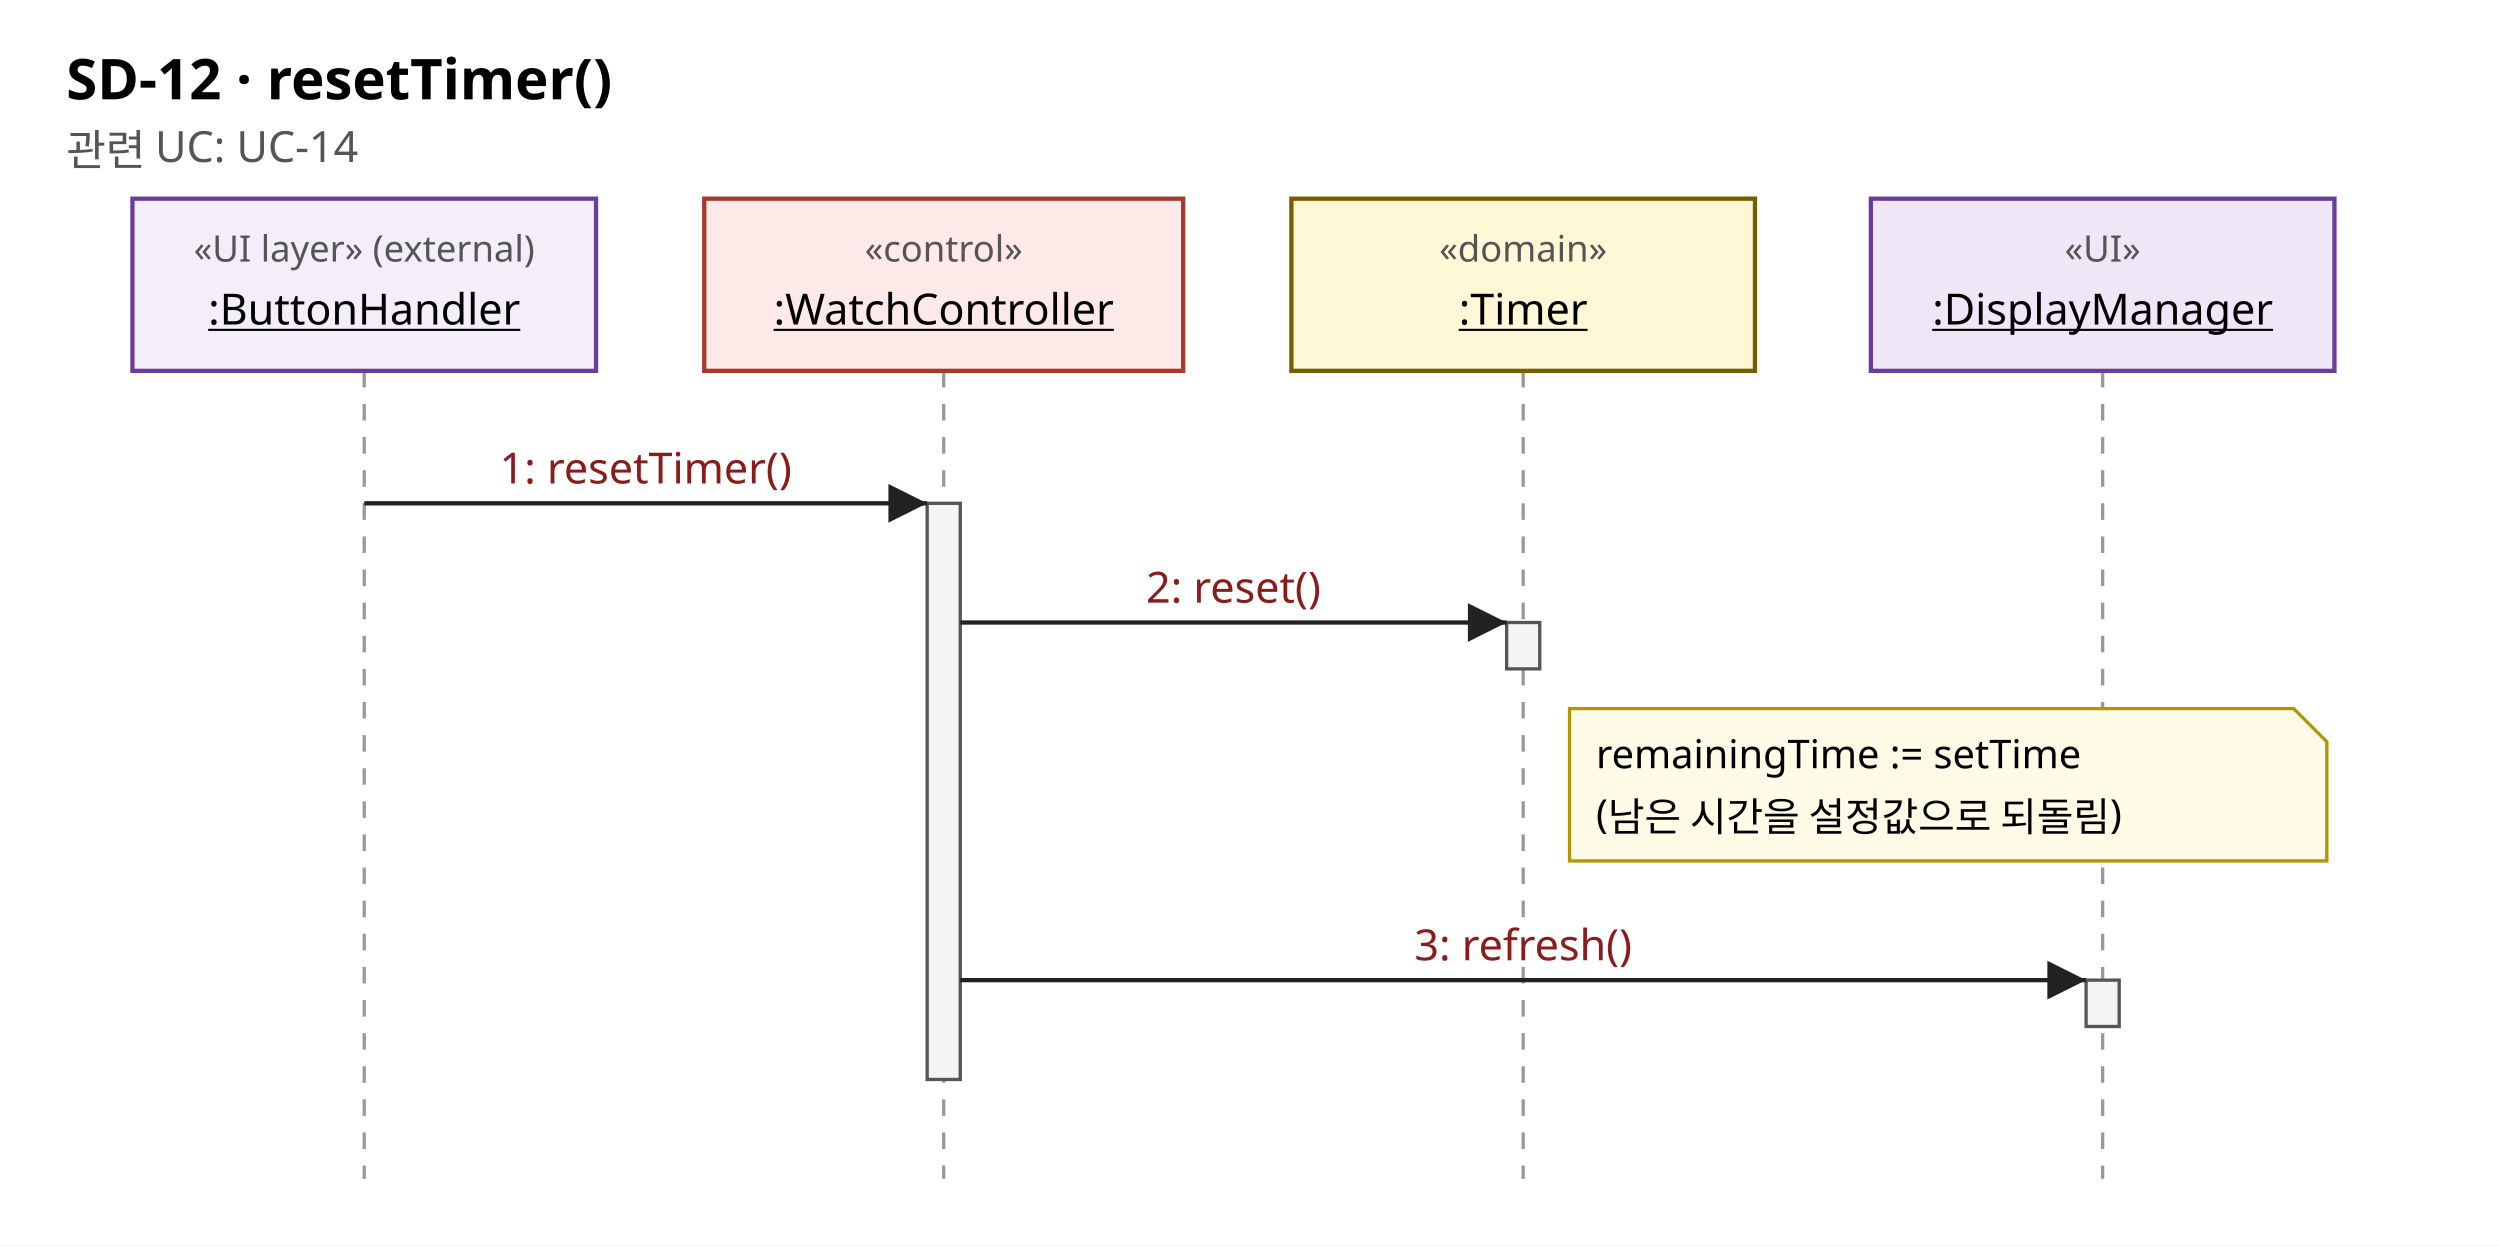
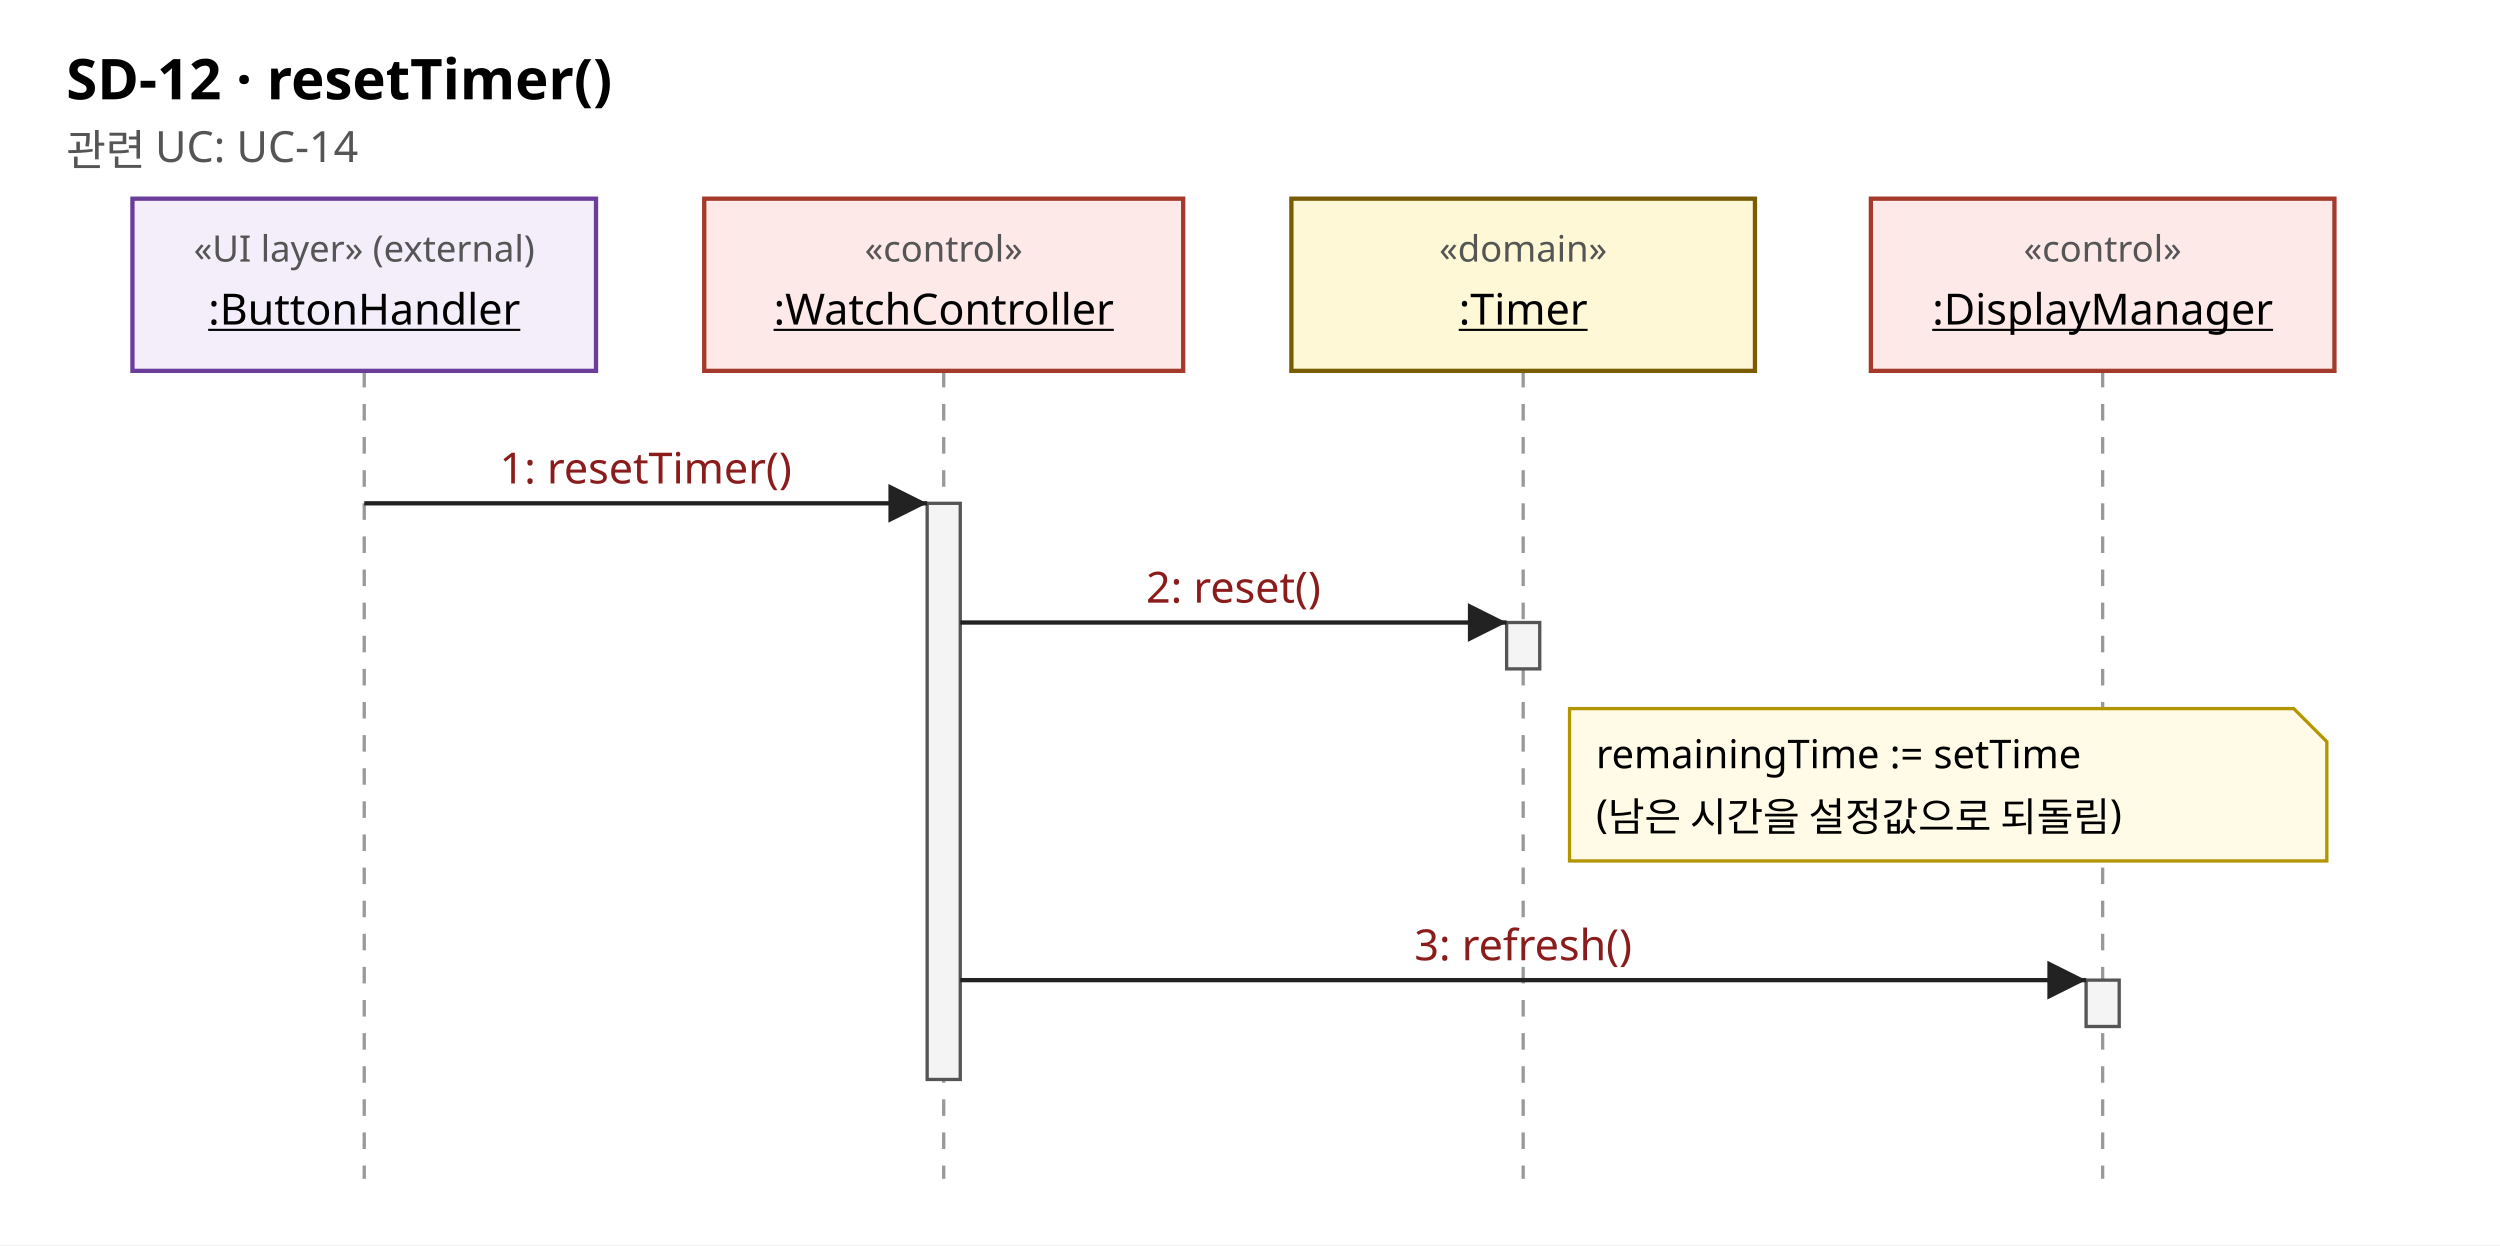
<svg xmlns="http://www.w3.org/2000/svg" width="755" height="376" viewBox="0 0 755 376" font-family="Malgun Gothic, Apple SD Gothic Neo, Noto Sans KR, WenQuanYi Zen Hei, sans-serif">
  <defs>
    <marker id="f" viewBox="0 0 10 10" refX="10" refY="5" markerWidth="9" markerHeight="9" orient="auto">
      <path d="M0,0 L10,5 L0,10 z" fill="#222" />
    </marker>
  </defs>
  <rect width="755" height="376" fill="#fff" />
  <text x="20" y="30" font-size="17" font-weight="bold">SD-12 · resetTimer()</text>
  <text x="20" y="50" font-size="13" fill="#555">관련 UC: UC-14</text>
  <line x1="110" y1="112" x2="110" y2="356" stroke="#999" stroke-dasharray="5 5" />
  <rect x="40.0" y="60" width="140" height="52" fill="#f3eefa" stroke="#6a3d9a" stroke-width="1.3" />
  <text x="110" y="79" text-anchor="middle" font-size="11" fill="#555">«UI layer» (external)</text>
  <text x="110" y="98" text-anchor="middle" font-size="13" text-decoration="underline">:ButtonHandler</text>
  <line x1="285" y1="112" x2="285" y2="356" stroke="#999" stroke-dasharray="5 5" />
  <rect x="212.68" y="60" width="144.64" height="52" fill="#fde9e7" stroke="#a33a2c" stroke-width="1.3" />
  <text x="285" y="79" text-anchor="middle" font-size="11" fill="#555">«control»</text>
  <text x="285" y="98" text-anchor="middle" font-size="13" text-decoration="underline">:WatchController</text>
  <line x1="460" y1="112" x2="460" y2="356" stroke="#999" stroke-dasharray="5 5" />
  <rect x="390.0" y="60" width="140" height="52" fill="#fff8d6" stroke="#7a5c00" stroke-width="1.3" />
  <text x="460" y="79" text-anchor="middle" font-size="11" fill="#555">«domain»</text>
  <text x="460" y="98" text-anchor="middle" font-size="13" text-decoration="underline">:Timer</text>
  <line x1="635" y1="112" x2="635" y2="356" stroke="#999" stroke-dasharray="5 5" />
-   <rect x="565.0" y="60" width="140" height="52" fill="#efe7f7" stroke="#6a3d9a" stroke-width="1.3" />
-   <text x="635" y="79" text-anchor="middle" font-size="11" fill="#555">«UI»</text>
+   <rect x="565.0" y="60" width="140" height="52" fill="#fde9e7" stroke="#a33a2c" stroke-width="1.3" />
+   <text x="635" y="79" text-anchor="middle" font-size="11" fill="#555">«control»</text>
  <text x="635" y="98" text-anchor="middle" font-size="13" text-decoration="underline">:DisplayManager</text>
  <rect x="455" y="188" width="10" height="14" fill="#f4f4f4" stroke="#555" />
  <rect x="630" y="296" width="10" height="14" fill="#f4f4f4" stroke="#555" />
  <rect x="280" y="152" width="10" height="174" fill="#f4f4f4" stroke="#555" />
  <line x1="110" y1="152" x2="280" y2="152" stroke="#222" stroke-width="1.3" marker-end="url(#f)" />
  <text x="195.0" y="146" text-anchor="middle" font-size="13" fill="#8a1c1c" stroke="#fff" stroke-width="3" paint-order="stroke">1: resetTimer()</text>
  <line x1="290" y1="188" x2="455" y2="188" stroke="#222" stroke-width="1.3" marker-end="url(#f)" />
  <text x="372.5" y="182" text-anchor="middle" font-size="13" fill="#8a1c1c" stroke="#fff" stroke-width="3" paint-order="stroke">2: reset()</text>
  <path d="M474,214 h218.7 l10,10 v36 h-228.7 z" fill="#fffbe6" stroke="#b39500" />
  <text x="482" y="232" font-size="12">remainingTime := setTime</text>
  <text x="482" y="250" font-size="12">(남은 시간을 설정값으로 되돌림)</text>
  <line x1="290" y1="296" x2="630" y2="296" stroke="#222" stroke-width="1.3" marker-end="url(#f)" />
  <text x="460.0" y="290" text-anchor="middle" font-size="13" fill="#8a1c1c" stroke="#fff" stroke-width="3" paint-order="stroke">3: refresh()</text>
</svg>
